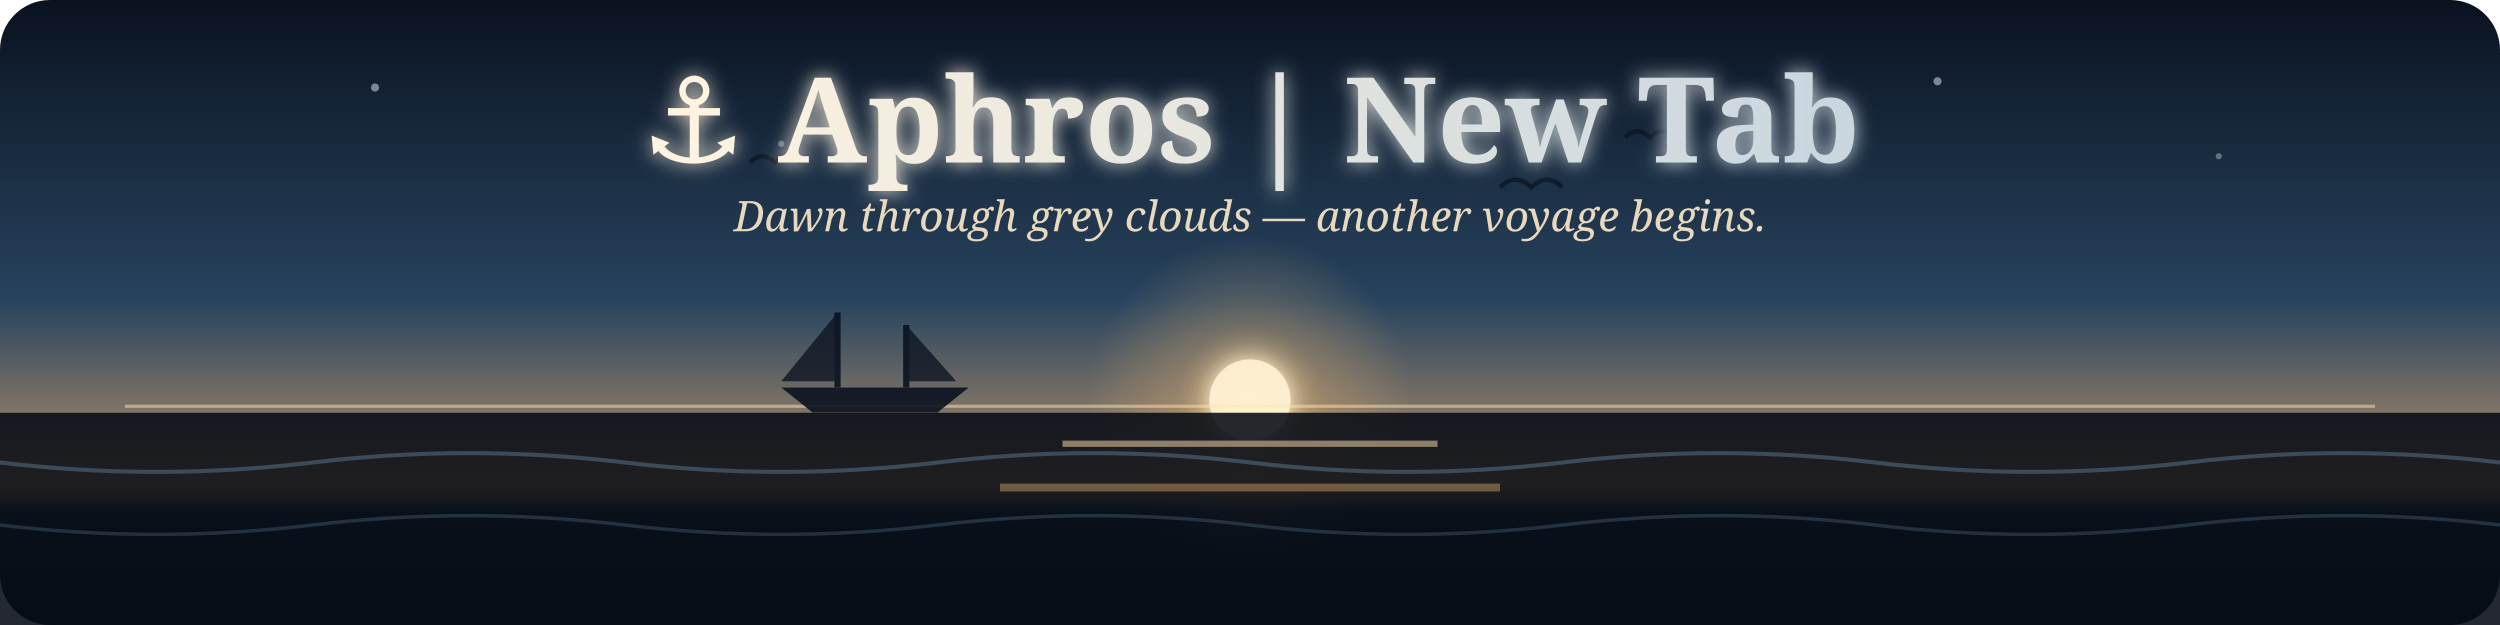
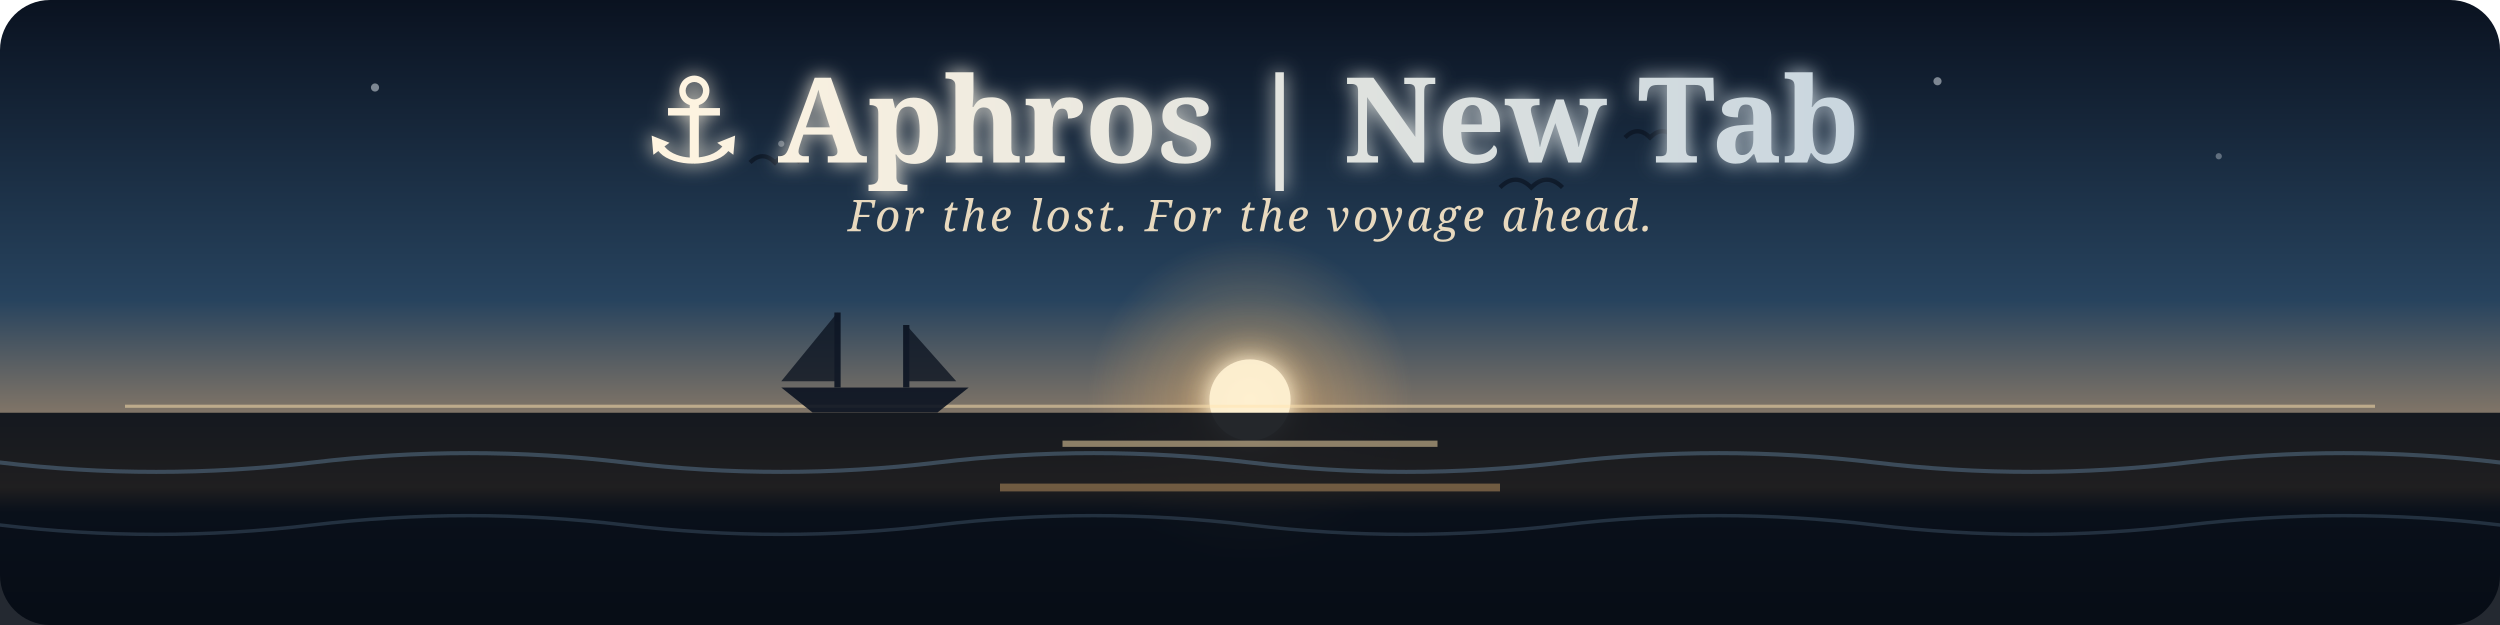
<svg xmlns="http://www.w3.org/2000/svg" viewBox="0 0 800 200">
  <defs>
    <linearGradient id="bgDawn" x1="0%" y1="0%" x2="0%" y2="100%">
      <stop offset="0%" style="stop-color:#0a1220" />
      <stop offset="48%" style="stop-color:#27435e" />
      <stop offset="68%" style="stop-color:#8a7a68" />
      <stop offset="78%" style="stop-color:#d9a86c" />
      <stop offset="82%" style="stop-color:#1a2a3d" />
      <stop offset="100%" style="stop-color:#070d16" />
    </linearGradient>
    <radialGradient id="sunDawn" cx="50%" cy="50%" r="50%">
      <stop offset="0%" style="stop-color:#FFE3B0" stop-opacity="0.95" />
      <stop offset="45%" style="stop-color:#E8B573" stop-opacity="0.35" />
      <stop offset="100%" style="stop-color:#E8B573" stop-opacity="0" />
    </radialGradient>
    <linearGradient id="textDawn" x1="0%" y1="0%" x2="100%" y2="0%">
      <stop offset="0%" style="stop-color:#FFF4E0">
        <animate attributeName="stop-color" values="#FFF4E0;#E8D9BE;#FFF4E0" dur="6s" repeatCount="indefinite" />
      </stop>
      <stop offset="100%" style="stop-color:#C9D6DF">
        <animate attributeName="stop-color" values="#C9D6DF;#FFF4E0;#C9D6DF" dur="6s" repeatCount="indefinite" />
      </stop>
    </linearGradient>
    <filter id="glowDawn" x="-40%" y="-40%" width="180%" height="180%">
      <feGaussianBlur stdDeviation="3" result="b" />
      <feMerge>
        <feMergeNode in="b" />
        <feMergeNode in="SourceGraphic" />
      </feMerge>
    </filter>
    <clipPath id="seaDawn">
      <rect x="0" y="132" width="800" height="68" rx="0" />
    </clipPath>
  </defs>
  <rect width="800" height="200" fill="url(#bgDawn)" rx="16" />
  <g fill="#E8EEF3">
    <circle cx="120" cy="28" r="1.3" opacity="0.5">
      <animate attributeName="opacity" values="0.5;0.08;0.5" dur="4s" repeatCount="indefinite" />
    </circle>
    <circle cx="250" cy="46" r="1" opacity="0.35">
      <animate attributeName="opacity" values="0.35;0.06;0.35" dur="5s" repeatCount="indefinite" />
    </circle>
    <circle cx="620" cy="26" r="1.3" opacity="0.5">
      <animate attributeName="opacity" values="0.5;0.08;0.5" dur="4.4s" repeatCount="indefinite" />
    </circle>
    <circle cx="710" cy="50" r="1" opacity="0.35">
      <animate attributeName="opacity" values="0.35;0.06;0.35" dur="5.4s" repeatCount="indefinite" />
    </circle>
  </g>
  <circle cx="400" cy="128" r="52" fill="url(#sunDawn)" opacity="0.9">
    <animate attributeName="opacity" values="0.9;0.65;0.9" dur="5s" repeatCount="indefinite" />
  </circle>
  <circle cx="400" cy="128" r="13" fill="#FFF1D2" opacity="0.95" filter="url(#glowDawn)" />
  <line x1="40" y1="130" x2="760" y2="130" stroke="#FFE3B0" stroke-width="1" opacity="0.5" />
  <g opacity="0.9">
    <animateTransform attributeName="transform" type="translate" values="0 0; 18 0; 0 0" dur="18s" repeatCount="indefinite" />
    <polygon points="250,124 310,124 300,132 260,132" fill="#0a1220" />
    <line x1="268" y1="124" x2="268" y2="100" stroke="#0a1220" stroke-width="2" />
    <line x1="290" y1="124" x2="290" y2="104" stroke="#0a1220" stroke-width="2" />
    <polygon points="268,100 268,122 250,122" fill="#0a1220" opacity="0.85" />
    <polygon points="290,104 290,122 306,122" fill="#0a1220" opacity="0.85" />
  </g>
  <g stroke="#0a1220" stroke-width="1.4" fill="none" opacity="0.7">
    <g>
      <path d="M480 60 Q 485 55 490 60 Q 495 55 500 60" />
      <animateTransform attributeName="transform" type="translate" values="0 0; 30 -6; 0 0" dur="9s" repeatCount="indefinite" />
    </g>
    <g>
      <path d="M520 44 Q 524 40 528 44 Q 532 40 536 44" />
      <animateTransform attributeName="transform" type="translate" values="0 0; 24 -8; 0 0" dur="11s" repeatCount="indefinite" />
    </g>
    <g>
      <path d="M240 52 Q 244 48 248 52 Q 252 48 256 52" />
      <animateTransform attributeName="transform" type="translate" values="0 0; -24 -6; 0 0" dur="10s" repeatCount="indefinite" />
    </g>
  </g>
  <g clip-path="url(#seaDawn)">
    <rect x="0" y="132" width="800" height="68" fill="#070d16" opacity="0.88" />
    <line x1="340" y1="142" x2="460" y2="142" stroke="#FFE3B0" stroke-width="2" opacity="0.5">
      <animate attributeName="opacity" values="0.5;0.2;0.5" dur="3s" repeatCount="indefinite" />
    </line>
    <line x1="320" y1="156" x2="480" y2="156" stroke="#E8B573" stroke-width="2.5" opacity="0.4">
      <animate attributeName="opacity" values="0.4;0.15;0.4" dur="3.8s" repeatCount="indefinite" />
    </line>
    <path d="M-100 148 Q -50 142 0 148 T 100 148 T 200 148 T 300 148 T 400 148 T 500 148 T 600 148 T 700 148 T 800 148 T 900 148" stroke="#5b7a93" stroke-width="1.3" fill="none" opacity="0.5">
      <animateTransform attributeName="transform" type="translate" values="0 0; -100 0; 0 0" dur="9s" repeatCount="indefinite" />
    </path>
    <path d="M-100 168 Q -50 162 0 168 T 100 168 T 200 168 T 300 168 T 400 168 T 500 168 T 600 168 T 700 168 T 800 168 T 900 168" stroke="#3d5266" stroke-width="1.1" fill="none" opacity="0.5">
      <animateTransform attributeName="transform" type="translate" values="-100 0; 0 0; -100 0" dur="11s" repeatCount="indefinite" />
    </path>
  </g>
-   <text x="400" y="52" text-anchor="middle" font-family="Georgia, serif" font-size="38" font-weight="bold" fill="url(#textDawn)" filter="url(#glowDawn)">⚓ Aphros | New Tab</text>
-   <text x="400" y="74" text-anchor="middle" font-family="Georgia, serif" font-style="italic" font-size="13.5" fill="#E8D9BE">Dawn through grey clouds — another voyage begins.</text>
+   <text x="400" y="52" text-anchor="middle" font-family="Georgia, serif" font-size="38" font-weight="bold" fill="url(#textDawn)" filter="url(#glowDawn)">⚓ Aphros | New Tab<animate attributeName="opacity" values="1;1;0.55;1;1;0.8;1" keyTimes="0;0.68;0.7;0.72;0.8;0.82;1" dur="5s" repeatCount="indefinite" />
+   </text>
+   <text x="400" y="74" text-anchor="middle" font-family="Georgia, serif" font-style="italic" font-size="14" letter-spacing="1" fill="#E8D9BE">For the lost. For the voyage ahead.</text>
</svg>
